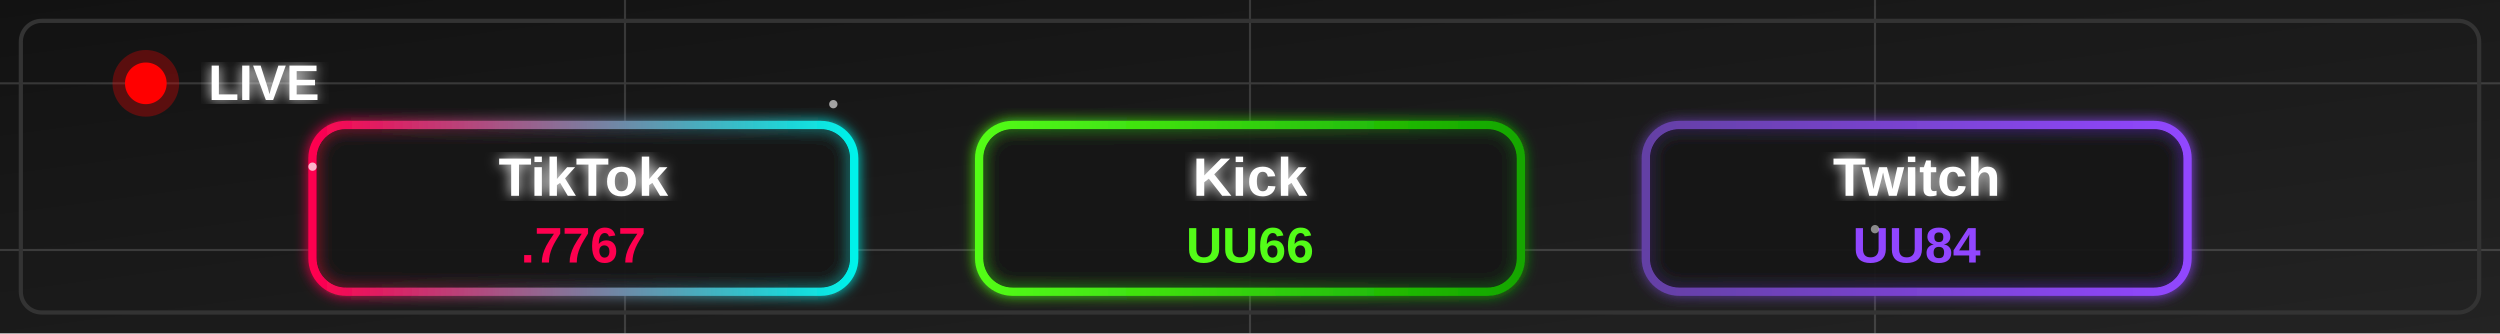
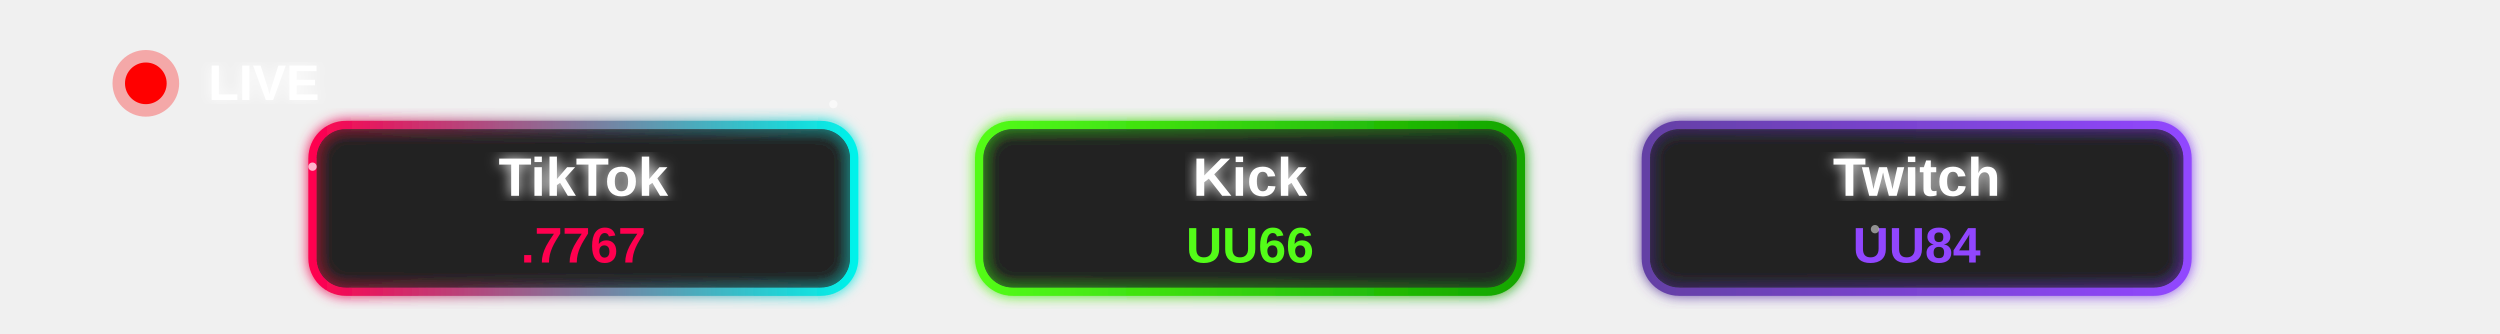
<svg xmlns="http://www.w3.org/2000/svg" viewBox="0 0 600 80" width="600" height="80">
  <defs>
-     <linearGradient id="bgGradient" x1="0%" y1="0%" x2="100%" y2="100%">
-       <stop offset="0%" style="stop-color:#121212;stop-opacity:1" />
-       <stop offset="100%" style="stop-color:#232323;stop-opacity:1" />
-     </linearGradient>
    <filter id="softGlow" x="-10%" y="-10%" width="120%" height="120%">
      <feGaussianBlur stdDeviation="1.5" result="blur" />
      <feComposite in="SourceGraphic" in2="blur" operator="over" />
    </filter>
    <linearGradient id="tiktokGradient" x1="0%" y1="0%" x2="100%" y2="0%">
      <stop offset="0%" style="stop-color:#FF004F;stop-opacity:1" />
      <stop offset="100%" style="stop-color:#00F2EA;stop-opacity:1" />
    </linearGradient>
    <linearGradient id="kickGradient" x1="0%" y1="0%" x2="100%" y2="0%">
      <stop offset="0%" style="stop-color:#53fc18;stop-opacity:1" />
      <stop offset="100%" style="stop-color:#12a600;stop-opacity:1" />
    </linearGradient>
    <linearGradient id="twitchGradient" x1="0%" y1="0%" x2="100%" y2="0%">
      <stop offset="0%" style="stop-color:#6441a5;stop-opacity:1" />
      <stop offset="100%" style="stop-color:#9146ff;stop-opacity:1" />
    </linearGradient>
    <clipPath id="frameClip">
-       <rect x="5" y="5" width="590" height="70" rx="5" />
+       <rect x="0" y="0" width="600" height="80" rx="0" />
    </clipPath>
  </defs>
-   <rect x="0" y="0" width="600" height="80" fill="url(#bgGradient)" />
-   <g opacity="0.15">
-     <line x1="0" y1="20" x2="600" y2="20" stroke="#ffffff" stroke-width="0.5" />
-     <line x1="0" y1="60" x2="600" y2="60" stroke="#ffffff" stroke-width="0.5" />
-     <line x1="150" y1="0" x2="150" y2="80" stroke="#ffffff" stroke-width="0.5" />
-     <line x1="300" y1="0" x2="300" y2="80" stroke="#ffffff" stroke-width="0.5" />
-     <line x1="450" y1="0" x2="450" y2="80" stroke="#ffffff" stroke-width="0.5" />
-   </g>
+   <rect x="0" y="0" width="600" height="80" fill="none" />
  <g clip-path="url(#frameClip)">
    <g transform="translate(35, 20)">
      <circle cx="0" cy="0" r="8" fill="#ff0000" opacity="0.3">
        <animate attributeName="r" values="8;10;8" dur="2s" repeatCount="indefinite" />
        <animate attributeName="opacity" values="0.3;0.5;0.3" dur="2s" repeatCount="indefinite" />
      </circle>
      <circle cx="0" cy="0" r="5" fill="#ff0000">
        <animate attributeName="opacity" values="1;0.7;1" dur="1s" repeatCount="indefinite" />
      </circle>
      <text x="15" y="4" font-family="Arial, sans-serif" font-size="12" font-weight="bold" text-anchor="start" fill="#ffffff" filter="url(#softGlow)">LIVE</text>
    </g>
    <g id="platformContainer">
      <g id="tiktokCard">
-         <rect x="75" y="30" width="130" height="40" rx="8" fill="rgba(20,20,20,0.8)" stroke="url(#tiktokGradient)" stroke-width="2" filter="url(#softGlow)" />
+         <rect x="75" y="30" width="130" height="40" rx="8" fill="rgba(20,20,20,0.7)" stroke="url(#tiktokGradient)" stroke-width="2" filter="url(#softGlow)" />
        <text x="140" y="47" font-family="Arial, sans-serif" font-size="13" font-weight="bold" text-anchor="middle" fill="#ffffff" filter="url(#softGlow)">TikTok</text>
        <text x="140" y="63" font-family="Arial, sans-serif" font-size="12" font-weight="bold" text-anchor="middle" fill="#FF004F">.7767</text>
        <animateTransform attributeName="transform" type="translate" values="0,0; 30,0; 0,0; -30,0; 0,0" dur="20s" repeatCount="indefinite" additive="sum" />
      </g>
      <g id="kickCard">
-         <rect x="235" y="30" width="130" height="40" rx="8" fill="rgba(20,20,20,0.8)" stroke="url(#kickGradient)" stroke-width="2" filter="url(#softGlow)" />
+         <rect x="235" y="30" width="130" height="40" rx="8" fill="rgba(20,20,20,0.7)" stroke="url(#kickGradient)" stroke-width="2" filter="url(#softGlow)" />
        <text x="300" y="47" font-family="Arial, sans-serif" font-size="13" font-weight="bold" text-anchor="middle" fill="#ffffff" filter="url(#softGlow)">Kick</text>
        <text x="300" y="63" font-family="Arial, sans-serif" font-size="12" font-weight="bold" text-anchor="middle" fill="#53fc18">UU66</text>
        <animateTransform attributeName="transform" type="translate" values="0,0; -30,0; 0,0; 30,0; 0,0" dur="20s" repeatCount="indefinite" additive="sum" />
      </g>
      <g id="twitchCard">
-         <rect x="395" y="30" width="130" height="40" rx="8" fill="rgba(20,20,20,0.8)" stroke="url(#twitchGradient)" stroke-width="2" filter="url(#softGlow)" />
+         <rect x="395" y="30" width="130" height="40" rx="8" fill="rgba(20,20,20,0.7)" stroke="url(#twitchGradient)" stroke-width="2" filter="url(#softGlow)" />
        <text x="460" y="47" font-family="Arial, sans-serif" font-size="13" font-weight="bold" text-anchor="middle" fill="#ffffff" filter="url(#softGlow)">Twitch</text>
        <text x="460" y="63" font-family="Arial, sans-serif" font-size="12" font-weight="bold" text-anchor="middle" fill="#9146ff">UU84</text>
        <animateTransform attributeName="transform" type="translate" values="0,0; 30,0; 0,0; -30,0; 0,0" dur="15s" repeatCount="indefinite" additive="sum" />
      </g>
    </g>
    <g>
      <circle cx="75" cy="40" r="1" fill="#ffffff" opacity="0.7">
        <animate attributeName="cx" values="75;500;75" dur="25s" repeatCount="indefinite" />
        <animate attributeName="cy" values="40;60;40" dur="25s" repeatCount="indefinite" />
        <animate attributeName="opacity" values="0.7;0.3;0.7" dur="25s" repeatCount="indefinite" />
      </circle>
      <circle cx="200" cy="25" r="1" fill="#ffffff" opacity="0.6">
        <animate attributeName="cx" values="200;400;200" dur="20s" repeatCount="indefinite" />
        <animate attributeName="cy" values="25;60;25" dur="20s" repeatCount="indefinite" />
        <animate attributeName="opacity" values="0.6;0.2;0.6" dur="20s" repeatCount="indefinite" />
      </circle>
      <circle cx="450" cy="55" r="1" fill="#ffffff" opacity="0.5">
        <animate attributeName="cx" values="450;150;450" dur="30s" repeatCount="indefinite" />
        <animate attributeName="cy" values="55;30;55" dur="30s" repeatCount="indefinite" />
        <animate attributeName="opacity" values="0.5;0.1;0.5" dur="30s" repeatCount="indefinite" />
      </circle>
    </g>
  </g>
-   <rect x="5" y="5" width="590" height="70" rx="5" fill="none" stroke="#333333" stroke-width="1" />
</svg>
